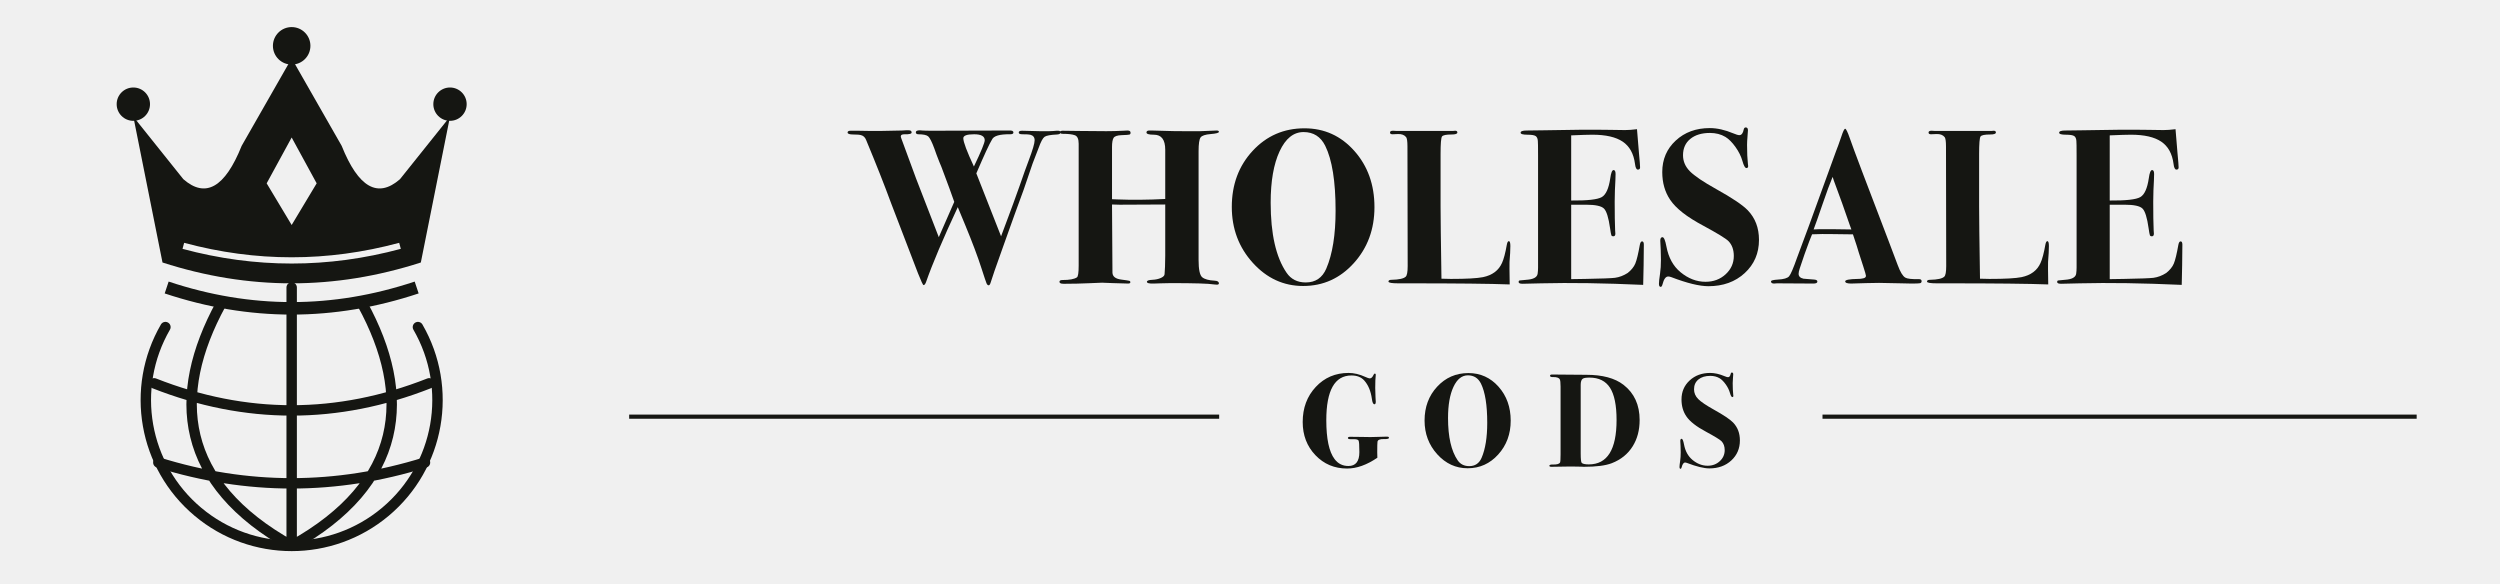
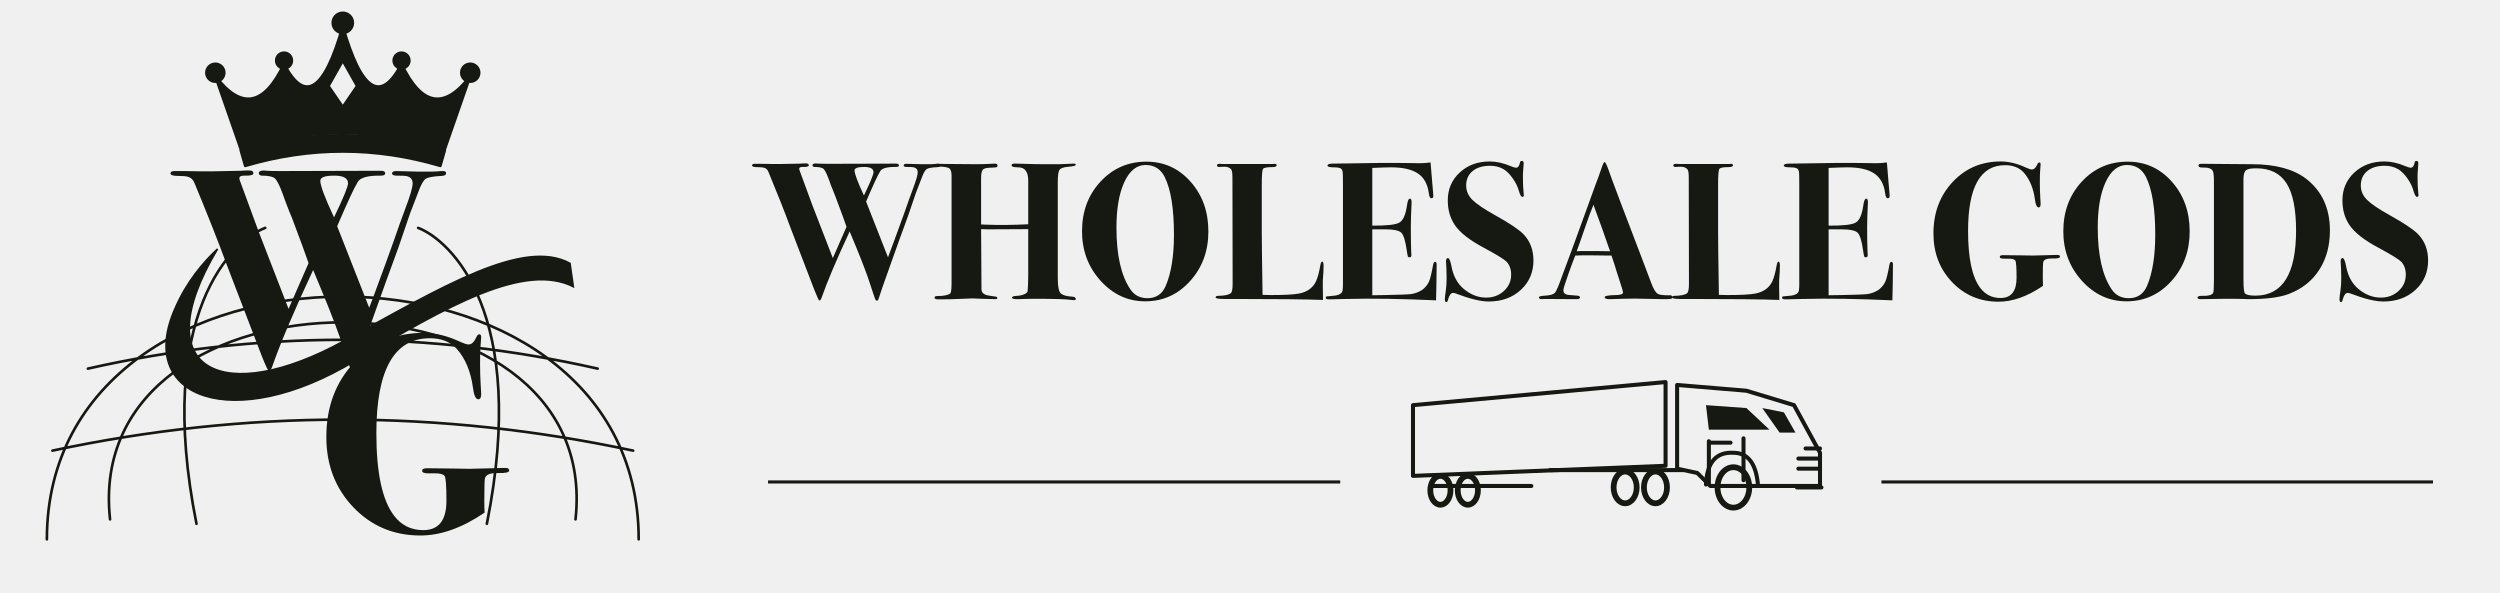
- <svg xmlns="http://www.w3.org/2000/svg" viewBox="0 0 600 140" role="img" aria-labelledby="title">
-   <g transform="translate(10 5)">
-     <g fill="none" stroke="#151612" stroke-width="2.5" stroke-linecap="round" stroke-linejoin="round">
-       <path d="M29.7 73.5a35 35 0 1 0 60.6 0" />
-       <path d="M60 64v62M43 68c-12 22-10 43 17 58M77 68c12 22 10 43-17 58M27 87q33 13 66 0M28 106q32 10 64 0" />
+ <svg xmlns="http://www.w3.org/2000/svg" viewBox="0 0 970 230" role="img" aria-label="Wholesale Gods — crowned WG, globe and delivery truck">
+   <defs>
+     <linearGradient id="gold" x1="0" y1="0" x2=".85" y2="1">
+       <stop stop-color="#161812" />
+       <stop offset="1" stop-color="#161812" />
+     </linearGradient>
+     <linearGradient id="gold-line" gradientUnits="userSpaceOnUse" x1="0" y1="0" x2="600" y2="350">
+       <stop stop-color="#161812" />
+       <stop offset="1" stop-color="#161812" />
+     </linearGradient>
+   </defs>
+   <g transform="translate(4 5) scale(.43)">
+     <g stroke="url(#gold-line)" stroke-width="2.4" fill="none" stroke-linecap="round">
+       <path d="M33 475C33 183 567 183 567 475M90 457C64 220 536 220 510 457M168 461C130 271 201 205 230 194M430 461C468 271 397 205 368 194M38 395Q300 339 562 395M70 321Q300 269 530 321" />
    </g>
-     <defs>
-       <mask id="crown-counter">
-         <rect width="120" height="132" fill="white" />
-         <path d="m60 28 6 11-6 10-6-10Z" fill="black" />
-         <path d="M34 54q26 7 52 0" stroke="black" stroke-width="1.5" fill="none" />
-       </mask>
-     </defs>
-     <path fill="#151612" mask="url(#crown-counter)" d="M22 23 34 38Q42 45 48 30L60 9 72 30Q78 45 86 38L98 23 91 58Q60 68 29 58Z" />
-     <g fill="#151612">
-       <circle cx="22" cy="20" r="4" />
-       <circle cx="60" cy="6" r="4.5" />
-       <circle cx="98" cy="20" r="4" />
+     <g fill="url(#gold)" stroke="#161812" stroke-width="2.5" stroke-linejoin="round">
+       <path fill-rule="evenodd" d="M185 57Q220 103 247 46Q275 100 300 12Q325 100 353 46Q380 103 415 57L392 123Q300 94 208 123ZM300 43 313 66 300 85 287 66Z" />
+       <path d="M208 124Q300 97 392 124L388 138Q300 112 212 138Z" />
+       <circle cx="185" cy="54" r="8" />
+       <circle cx="247" cy="43" r="7" />
+       <circle cx="300" cy="9" r="9" />
+       <circle cx="353" cy="43" r="7" />
+       <circle cx="415" cy="54" r="8" />
    </g>
-     <path d="M30 64q30 10 60 0" stroke="#151612" stroke-width="3" fill="none" />
+     <g fill="url(#gold)">
+       <path d="M393.23 144.786Q393.23 146.85 389.36 147.108Q377.75 147.624 374.654 149.817Q371.558 152.01 367.688 162.846Q365.366 168.78 360.722 180.906Q357.368 190.968 350.144 211.866Q346.532 221.67 339.308 241.536L326.666 276.882Q313.25 314.292 311.702 319.968Q310.67 323.322 309.38 323.322Q307.832 323.322 306.8 320.871Q305.768 318.42 300.866 303.198Q294.416 283.074 282.032 253.146L273.26 231.99Q247.46 287.202 236.108 319.71Q234.818 323.064 233.27 323.064Q232.238 323.064 226.82 309.39L195.344 227.346Q183.992 196.386 166.19 153.558Q164.384 148.914 160.256 147.882Q157.934 147.108 151.226 147.108Q144.518 147.108 144.518 144.786Q144.518 142.722 148.13 142.722Q147.872 142.722 156.644 142.722Q165.674 142.98 172.124 142.98H181.928L207.986 142.464Q209.276 142.464 212.372 142.206Q214.952 142.206 215.984 142.206Q219.338 142.206 219.338 144.786Q219.338 147.108 211.082 146.85Q206.696 146.85 206.696 149.172Q206.696 150.204 207.212 151.494Q212.888 167.232 224.498 198.45L251.072 267.078L269.132 225.798Q265.262 214.446 254.168 185.034Q252.104 180.39 248.492 170.844Q247.718 168.522 245.912 163.62Q241.526 151.752 238.688 149.301Q235.85 146.85 226.82 146.85Q224.24 146.592 224.24 144.528Q224.24 142.206 229.142 142.206Q228.368 142.206 231.851 142.464Q235.334 142.722 243.332 142.722L333.374 142.464Q338.276 142.206 338.276 144.786Q338.276 146.85 334.406 146.85Q316.088 146.592 313.25 153.042Q308.864 160.008 294.932 192.516Q303.962 215.736 323.828 266.046Q327.956 255.468 332.6 242.568Q336.728 231.732 346.016 205.674Q351.95 188.388 356.078 177.552Q363.044 159.234 363.044 153.816Q363.044 148.656 357.884 147.366Q356.078 146.85 348.596 146.85Q344.468 146.85 344.468 144.786Q344.468 142.722 348.338 142.722L368.72 143.238Q381.878 143.496 388.586 142.722H390.65Q393.23 142.722 393.23 144.786ZM304.736 153.816Q304.736 146.85 292.352 146.85Q279.71 146.85 279.71 151.494Q279.71 157.944 292.094 184.518Q304.736 158.202 304.736 153.816Z" />
+     </g>
+     <g fill="url(#gold)">
+       <path d="M450.145 412.92Q450.145 415.47 440.455 415.215Q428.98 414.96 428.215 420.315Q427.705 423.375 427.705 440.46Q427.705 446.325 427.96 450.915Q397.615 471.57 370.075 471.57Q333.865 471.57 309.513 446.07Q285.16 420.57 285.16 382.575Q285.16 342.285 310.15 315.51Q335.14 288.735 372.88 288.735Q388.435 288.735 405.01 296.385Q411.13 299.19 413.425 299.19Q417.505 299.19 420.31 293.07Q421.585 290.01 423.115 290.01Q424.9 290.01 424.9 292.56Q424.9 293.07 424.135 302.76Q423.88 305.82 423.88 317.295Q423.88 325.965 424.39 334.89Q424.9 343.815 424.9 343.815Q424.9 348.66 422.35 348.66Q418.78 348.66 417.505 338.46Q414.445 316.02 402.715 303.015Q394.045 293.58 378.49 293.58Q330.295 293.58 330.295 379.26Q330.295 432.555 346.105 453.465Q356.05 466.725 372.625 466.725Q393.535 466.725 393.535 440.205Q393.535 420.315 391.877 417.893Q390.22 415.47 383.335 415.47H376.96Q371.605 415.47 371.605 413.175Q371.605 410.88 375.94 410.88Q384.865 410.88 398.38 411.135L414.7 411.39Q419.545 411.39 430.128 411.007Q440.71 410.625 443.77 410.625H447.085Q450.145 410.625 450.145 412.92Z" />
+     </g>
+     <path d="M187 213C120 325 194 355 301 296C390 247 463 203 505 226L508 247C464 225 395 264 311 314C202 380 112 348 149 266C159 243 174 225 187 213Z" fill="url(#gold)" stroke="#161812" stroke-width="1.5" />
+     <path d="M156 267C125 345 209 359 307 304C393 255 464 217 501 235" fill="none" stroke="#161812" stroke-width="2" />
  </g>
-   <g fill="#151612">
-     <path d="M254.513 31.801Q254.513 32.225 253.718 32.278Q251.333 32.384 250.697 32.835Q250.061 33.285 249.266 35.511Q248.789 36.73 247.835 39.221Q247.146 41.288 245.662 45.581Q244.92 47.595 243.436 51.676L240.839 58.937Q238.083 66.622 237.765 67.788Q237.553 68.477 237.288 68.477Q236.97 68.477 236.758 67.974Q236.546 67.47 235.539 64.343Q234.214 60.209 231.67 54.061L229.868 49.715Q224.568 61.057 222.236 67.735Q221.971 68.424 221.653 68.424Q221.441 68.424 220.328 65.615L213.862 48.761Q211.53 42.401 207.873 33.603Q207.502 32.649 206.654 32.437Q206.177 32.278 204.799 32.278Q203.421 32.278 203.421 31.801Q203.421 31.377 204.163 31.377Q204.11 31.377 205.912 31.377Q207.767 31.43 209.092 31.43H211.106L216.459 31.324Q216.724 31.324 217.36 31.271Q217.89 31.271 218.102 31.271Q218.791 31.271 218.791 31.801Q218.791 32.278 217.095 32.225Q216.194 32.225 216.194 32.702Q216.194 32.914 216.3 33.179Q217.466 36.412 219.851 42.825L225.31 56.923L229.02 48.443Q228.225 46.111 225.946 40.069Q225.522 39.115 224.78 37.154Q224.621 36.677 224.25 35.67Q223.349 33.232 222.766 32.728Q222.183 32.225 220.328 32.225Q219.798 32.172 219.798 31.748Q219.798 31.271 220.805 31.271Q220.646 31.271 221.362 31.324Q222.077 31.377 223.72 31.377L242.217 31.324Q243.224 31.271 243.224 31.801Q243.224 32.225 242.429 32.225Q238.666 32.172 238.083 33.497Q237.182 34.928 234.32 41.606Q236.175 46.376 240.256 56.711Q241.104 54.538 242.058 51.888Q242.906 49.662 244.814 44.309Q246.033 40.758 246.881 38.532Q248.312 34.769 248.312 33.656Q248.312 32.596 247.252 32.331Q246.881 32.225 245.344 32.225Q244.496 32.225 244.496 31.801Q244.496 31.377 245.291 31.377L249.478 31.483Q252.181 31.536 253.559 31.377H253.983Q254.513 31.377 254.513 31.801ZM236.334 33.656Q236.334 32.225 233.79 32.225Q231.193 32.225 231.193 33.179Q231.193 34.504 233.737 39.963Q236.334 34.557 236.334 33.656Z" />
-     <path d="M292.536 68.0Q292.536 68.318 292.059 68.318Q291.688 68.318 291.37 68.265Q289.515 67.947 280.982 67.947Q280.187 67.947 278.544 68.0L276.901 68.053Q275.258 68.106 275.258 67.629Q275.258 67.205 276.583 67.152Q277.749 67.099 278.624 66.702Q279.498 66.304 279.498 65.774Q279.551 65.456 279.604 64.025L279.657 61.375V49.079L268.739 49.132Q267.785 49.132 266.884 49.079L266.99 65.456Q267.043 66.834 269.11 67.099Q270.753 67.311 271.018 67.391Q271.283 67.47 271.283 67.735Q271.283 68.053 270.753 68.053Q270.064 68.053 267.096 67.947Q264.128 67.841 264.605 67.841Q264.287 67.841 261.346 67.974Q258.404 68.106 255.754 68.106H255.224Q254.27 68.106 254.27 67.629Q254.27 67.205 255.012 67.205Q257.503 67.205 258.457 66.569Q258.881 66.304 258.881 63.76V34.504Q258.881 32.808 257.98 32.463Q257.079 32.119 255.065 32.119Q254.376 32.119 254.376 31.695Q254.376 31.43 254.959 31.377Q254.747 31.377 258.934 31.43L265.506 31.483Q267.52 31.483 269.534 31.377Q270.435 31.324 270.594 31.324Q271.336 31.324 271.336 31.854Q271.336 32.225 271.045 32.305Q270.753 32.384 269.19 32.437Q267.626 32.49 267.255 33.1Q266.884 33.709 266.884 35.299V47.807L268.156 47.86Q273.456 48.072 279.657 47.754V35.935Q279.657 32.331 276.954 32.331Q275.152 32.331 275.152 31.801Q275.152 31.324 275.841 31.324H276.371Q277.219 31.324 279.365 31.404Q281.512 31.483 284.056 31.483H288.084L292.006 31.324Q292.536 31.324 292.536 31.642Q292.536 32.013 290.575 32.172Q288.614 32.331 288.137 32.993Q287.66 33.656 287.66 36.306V62.382Q287.66 65.827 288.534 66.542Q289.409 67.258 291.529 67.364Q292.536 67.417 292.536 68.0Z" />
-     <path d="M329.87 49.715Q329.87 57.665 324.915 63.15Q319.959 68.636 312.751 68.636Q305.702 68.636 300.667 63.071Q295.632 57.506 295.632 49.662Q295.632 41.606 300.641 36.2Q305.649 30.794 313.069 30.794Q320.224 30.794 325.047 36.227Q329.87 41.659 329.87 49.715ZM320.542 50.563Q320.542 40.016 318.051 34.981Q316.408 31.695 312.857 31.695Q309.253 31.695 307.107 36.306Q304.96 40.917 304.96 48.655Q304.96 59.891 308.776 65.456Q310.366 67.788 313.387 67.788Q316.885 67.788 318.316 64.449Q320.542 59.255 320.542 50.563Z" />
-     <path d="M362.487 59.043Q362.487 60.05 362.434 60.739Q362.222 63.071 362.275 64.502L362.328 68.265Q355.544 68.0 337.789 68.0H335.563Q333.231 68.0 333.231 67.576Q333.231 67.152 333.973 67.152Q336.623 67.099 337.365 66.41Q337.842 65.986 337.842 63.866L337.789 35.14Q337.789 33.338 337.471 32.914Q336.835 32.119 335.51 32.172L334.185 32.225Q333.602 32.225 333.602 31.801Q333.602 31.377 334.344 31.377Q334.768 31.377 335.192 31.43H348.654Q348.919 31.377 349.237 31.377Q349.767 31.377 349.767 31.801Q349.767 32.278 348.389 32.278Q346.428 32.278 346.084 32.755Q345.739 33.232 345.739 36.942V49.556Q345.739 53.425 345.951 66.887Q346.958 66.94 348.23 66.94Q353.795 66.94 355.915 66.516Q359.254 65.827 360.473 63.124Q361.109 61.746 361.639 58.725Q361.798 57.877 362.116 57.877Q362.487 57.877 362.487 59.043Z" />
-     <path d="M394.521 58.725Q394.521 58.831 394.468 63.654Q394.415 66.198 394.388 67.311Q394.362 68.424 394.362 68.371Q380.37 67.735 369.876 68.0L365.424 68.106Q364.47 68.106 364.47 67.682Q364.47 67.364 364.708 67.311Q364.947 67.258 366.325 67.152Q368.816 66.993 369.028 65.721Q369.134 65.032 369.134 64.184V37.313Q369.134 34.133 369.081 33.815Q369.028 32.967 368.551 32.649Q368.074 32.331 366.59 32.331Q364.947 32.331 364.947 31.854Q364.947 31.324 366.404 31.324Q367.862 31.324 370.459 31.271Q380.211 31.059 386.412 31.165L390.016 31.218Q391.182 31.218 392.878 31.006L393.355 36.783Q393.62 39.539 393.62 40.175Q393.62 40.705 393.09 40.705Q392.56 40.705 392.401 39.327Q391.924 35.67 389.459 34.001Q386.995 32.331 382.172 32.331Q380.688 32.331 377.084 32.49V48.125Q382.914 48.178 384.424 47.303Q385.935 46.429 386.465 42.772Q386.73 40.811 387.26 40.811Q387.737 40.811 387.737 41.765Q387.737 42.719 387.578 45.687Q387.525 46.694 387.525 48.39Q387.525 52.948 387.631 55.28Q387.684 55.598 387.684 56.075Q387.684 56.711 387.207 56.711Q386.836 56.711 386.73 56.472Q386.624 56.234 386.412 54.75Q385.882 50.987 384.954 50.059Q384.027 49.132 380.688 49.132H377.084V66.993L380.476 66.94Q386.306 66.834 387.578 66.675Q389.168 66.463 390.652 65.509Q391.977 64.449 392.481 63.23Q392.984 62.011 393.567 58.725Q393.726 57.93 394.097 57.93Q394.521 57.93 394.521 58.725Z" />
-     <path d="M422.156 57.559Q422.156 62.382 418.737 65.535Q415.319 68.689 410.019 68.689Q406.786 68.689 401.115 66.516Q400.691 66.357 400.373 66.357Q399.472 66.357 398.995 68.265Q398.836 68.848 398.571 68.848Q398.147 68.848 398.147 68.106Q398.147 67.417 398.412 65.668Q398.624 64.237 398.624 62.329Q398.624 60.792 398.571 59.891Q398.465 58.089 398.465 57.771Q398.465 56.923 398.995 56.923Q399.525 56.923 399.949 59.202Q400.691 63.124 403.288 65.297Q406.097 67.629 409.33 67.629Q412.192 67.629 414.153 65.827Q416.114 64.025 416.114 61.428Q416.114 59.202 414.842 57.877Q413.888 56.923 408.694 54.114Q402.917 51.04 400.85 47.966Q398.942 45.157 398.942 41.288Q398.942 36.73 402.175 33.736Q405.408 30.741 410.337 30.741Q412.987 30.741 416.008 32.013Q417.015 32.437 417.439 32.437Q418.234 32.437 418.499 31.059Q418.605 30.582 418.976 30.582Q419.506 30.582 419.506 31.271Q419.506 31.536 419.4 32.755Q419.294 33.974 419.294 34.769Q419.294 37.525 419.506 39.433Q419.559 39.592 419.559 39.857Q419.559 40.334 419.135 40.334Q418.658 40.334 418.181 38.638Q417.704 36.942 416.511 35.273Q415.319 33.603 414.1 32.861Q412.51 31.907 410.39 31.907Q407.422 31.907 405.673 33.338Q403.924 34.769 403.924 37.26Q403.924 39.433 405.567 41.103Q407.21 42.772 411.874 45.369Q417.598 48.549 419.453 50.457Q422.156 53.266 422.156 57.559Z" />
-     <path d="M461.186 67.47Q461.186 67.894 460.788 67.974Q460.391 68.053 458.748 68.053Q458.324 68.053 456.363 68.0Q452.441 67.894 450.957 67.894Q449.208 67.894 447.883 67.947Q445.233 68.053 444.279 68.053Q442.848 68.053 442.848 67.523Q442.848 66.993 445.869 66.94Q446.611 66.94 446.982 66.834Q447.83 66.728 447.83 66.198Q447.83 65.933 447.194 63.972L446.081 60.527Q445.763 59.361 444.703 56.234H443.749L439.615 56.181Q437.389 56.128 434.898 56.234Q434.421 57.294 433.096 61.004L431.93 64.449Q431.665 65.244 431.665 65.721Q431.665 66.622 432.831 66.887Q433.096 66.94 435.428 67.099Q436.17 67.152 436.17 67.576Q436.17 68.053 435.216 68.053L426.471 68.0Q426.153 68.053 425.782 68.053Q425.04 68.053 425.04 67.523Q425.04 67.205 426.683 67.099Q428.803 66.993 429.386 66.304Q429.969 65.615 431.294 61.852Q432.301 59.202 434.209 54.008L440.622 36.359Q441.099 35.193 441.947 32.702Q442.53 30.9 442.848 30.9Q443.166 30.9 444.014 33.338Q445.074 36.465 453.342 58.036Q454.402 60.792 455.462 63.654Q456.363 66.092 457.264 66.622Q457.953 67.046 460.55 66.993Q461.186 66.993 461.186 67.47ZM444.332 55.068Q444.279 54.909 443.961 54.061Q441.841 47.913 440.887 45.422Q440.622 44.733 440.145 43.408L439.827 42.454Q438.873 44.733 437.495 48.761Q435.958 53.266 435.269 55.068Q435.746 55.068 436.435 55.015Q437.071 55.015 437.601 55.015H440.569Q441.788 55.015 444.332 55.068Z" />
-     <path d="M491.736 59.043Q491.736 60.05 491.683 60.739Q491.471 63.071 491.524 64.502L491.577 68.265Q484.793 68.0 467.038 68.0H464.812Q462.48 68.0 462.48 67.576Q462.48 67.152 463.222 67.152Q465.872 67.099 466.614 66.41Q467.091 65.986 467.091 63.866L467.038 35.14Q467.038 33.338 466.72 32.914Q466.084 32.119 464.759 32.172L463.434 32.225Q462.851 32.225 462.851 31.801Q462.851 31.377 463.593 31.377Q464.017 31.377 464.441 31.43H477.903Q478.168 31.377 478.486 31.377Q479.016 31.377 479.016 31.801Q479.016 32.278 477.638 32.278Q475.677 32.278 475.332 32.755Q474.988 33.232 474.988 36.942V49.556Q474.988 53.425 475.2 66.887Q476.207 66.94 477.479 66.94Q483.044 66.94 485.164 66.516Q488.503 65.827 489.722 63.124Q490.358 61.746 490.888 58.725Q491.047 57.877 491.365 57.877Q491.736 57.877 491.736 59.043Z" />
-     <path d="M523.77 58.725Q523.77 58.831 523.717 63.654Q523.664 66.198 523.638 67.311Q523.611 68.424 523.611 68.371Q509.619 67.735 499.125 68.0L494.673 68.106Q493.719 68.106 493.719 67.682Q493.719 67.364 493.957 67.311Q494.196 67.258 495.574 67.152Q498.065 66.993 498.277 65.721Q498.383 65.032 498.383 64.184V37.313Q498.383 34.133 498.33 33.815Q498.277 32.967 497.8 32.649Q497.323 32.331 495.839 32.331Q494.196 32.331 494.196 31.854Q494.196 31.324 495.653 31.324Q497.111 31.324 499.708 31.271Q509.46 31.059 515.661 31.165L519.265 31.218Q520.431 31.218 522.127 31.006L522.604 36.783Q522.869 39.539 522.869 40.175Q522.869 40.705 522.339 40.705Q521.809 40.705 521.65 39.327Q521.173 35.67 518.708 34.001Q516.244 32.331 511.421 32.331Q509.937 32.331 506.333 32.49V48.125Q512.163 48.178 513.673 47.303Q515.184 46.429 515.714 42.772Q515.979 40.811 516.509 40.811Q516.986 40.811 516.986 41.765Q516.986 42.719 516.827 45.687Q516.774 46.694 516.774 48.39Q516.774 52.948 516.88 55.28Q516.933 55.598 516.933 56.075Q516.933 56.711 516.456 56.711Q516.085 56.711 515.979 56.472Q515.873 56.234 515.661 54.75Q515.131 50.987 514.203 50.059Q513.276 49.132 509.937 49.132H506.333V66.993L509.725 66.94Q515.555 66.834 516.827 66.675Q518.417 66.463 519.901 65.509Q521.226 64.449 521.729 63.23Q522.233 62.011 522.816 58.725Q522.975 57.93 523.346 57.93Q523.77 57.93 523.77 58.725Z" />
+   <g fill="url(#gold)">
+     <path d="M364.957 64.167Q364.957 64.774 363.819 64.85Q360.404 65.002 359.493 65.647Q358.583 66.292 357.444 69.479Q356.761 71.225 355.395 74.792Q354.409 77.751 352.284 83.898Q351.221 86.782 349.096 92.626L345.378 103.023Q341.431 114.027 340.976 115.696Q340.673 116.683 340.293 116.683Q339.838 116.683 339.534 115.962Q339.231 115.241 337.789 110.764Q335.891 104.844 332.249 96.041L329.668 89.818Q322.079 106.058 318.74 115.621Q318.361 116.607 317.905 116.607Q317.602 116.607 316.008 112.585L306.75 88.452Q303.41 79.345 298.174 66.747Q297.643 65.381 296.428 65.078Q295.745 64.85 293.772 64.85Q291.799 64.85 291.799 64.167Q291.799 63.56 292.862 63.56Q292.786 63.56 295.366 63.56Q298.022 63.636 299.919 63.636H302.803L310.468 63.484Q310.848 63.484 311.758 63.408Q312.517 63.408 312.821 63.408Q313.807 63.408 313.807 64.167Q313.807 64.85 311.379 64.774Q310.089 64.774 310.089 65.457Q310.089 65.761 310.241 66.14Q311.91 70.769 315.325 79.952L323.142 100.139L328.454 87.996Q327.316 84.657 324.053 76.006Q323.445 74.64 322.383 71.832Q322.155 71.149 321.624 69.707Q320.334 66.216 319.499 65.495Q318.664 64.774 316.008 64.774Q315.249 64.698 315.249 64.091Q315.249 63.408 316.691 63.408Q316.464 63.408 317.488 63.484Q318.513 63.56 320.865 63.56L347.351 63.484Q348.793 63.408 348.793 64.167Q348.793 64.774 347.654 64.774Q342.266 64.698 341.431 66.595Q340.141 68.644 336.043 78.207Q338.699 85.037 344.543 99.835Q345.757 96.724 347.123 92.929Q348.337 89.742 351.069 82.077Q352.815 76.992 354.029 73.805Q356.078 68.417 356.078 66.823Q356.078 65.305 354.56 64.926Q354.029 64.774 351.828 64.774Q350.614 64.774 350.614 64.167Q350.614 63.56 351.752 63.56L357.748 63.712Q361.618 63.788 363.591 63.56H364.198Q364.957 63.56 364.957 64.167ZM338.927 66.823Q338.927 64.774 335.284 64.774Q331.566 64.774 331.566 66.14Q331.566 68.037 335.208 75.854Q338.927 68.113 338.927 66.823Z" />
+     <path d="M417.398 116.0Q417.398 116.455 416.715 116.455Q416.183 116.455 415.728 116.379Q413.072 115.924 400.853 115.924Q399.715 115.924 397.363 116.0L395.01 116.076Q392.657 116.152 392.657 115.469Q392.657 114.862 394.555 114.786Q396.224 114.71 397.476 114.141Q398.729 113.572 398.729 112.813Q398.804 112.357 398.88 110.308L398.956 106.514V88.907L383.323 88.983Q381.957 88.983 380.667 88.907L380.818 112.357Q380.894 114.33 383.854 114.71Q386.207 115.013 386.586 115.127Q386.966 115.241 386.966 115.621Q386.966 116.076 386.207 116.076Q385.22 116.076 380.97 115.924Q376.72 115.772 377.403 115.772Q376.948 115.772 372.736 115.962Q368.524 116.152 364.73 116.152H363.971Q362.605 116.152 362.605 115.469Q362.605 114.862 363.667 114.862Q367.234 114.862 368.6 113.951Q369.207 113.572 369.207 109.929V68.037Q369.207 65.609 367.917 65.116Q366.627 64.622 363.743 64.622Q362.757 64.622 362.757 64.015Q362.757 63.636 363.591 63.56Q363.288 63.56 369.283 63.636L378.694 63.712Q381.577 63.712 384.461 63.56Q385.751 63.484 385.979 63.484Q387.041 63.484 387.041 64.243Q387.041 64.774 386.624 64.888Q386.207 65.002 383.968 65.078Q381.729 65.154 381.198 66.026Q380.667 66.899 380.667 69.176V87.086L382.488 87.162Q390.077 87.465 398.956 87.01V70.086Q398.956 64.926 395.086 64.926Q392.506 64.926 392.506 64.167Q392.506 63.484 393.492 63.484H394.251Q395.465 63.484 398.539 63.598Q401.612 63.712 405.255 63.712H411.023L416.639 63.484Q417.398 63.484 417.398 63.939Q417.398 64.471 414.59 64.698Q411.782 64.926 411.099 65.874Q410.416 66.823 410.416 70.618V107.956Q410.416 112.888 411.668 113.913Q412.92 114.938 415.956 115.089Q417.398 115.165 417.398 116.0Z" />
+     <path d="M468.851 89.818Q468.851 101.201 461.755 109.056Q454.66 116.911 444.339 116.911Q434.245 116.911 427.036 108.942Q419.826 100.974 419.826 89.742Q419.826 78.207 426.998 70.466Q434.169 62.725 444.794 62.725Q455.039 62.725 461.945 70.504Q468.851 78.283 468.851 89.818ZM455.494 91.032Q455.494 75.93 451.928 68.72Q449.575 64.015 444.49 64.015Q439.33 64.015 436.256 70.618Q433.183 77.22 433.183 88.3Q433.183 104.389 438.647 112.357Q440.924 115.696 445.249 115.696Q450.258 115.696 452.307 110.915Q455.494 103.478 455.494 91.032Z" />
+     <path d="M513.55 103.175Q513.55 104.616 513.475 105.603Q513.171 108.942 513.247 110.991L513.323 116.379Q503.609 116.0 478.186 116.0H474.998Q471.659 116.0 471.659 115.393Q471.659 114.786 472.722 114.786Q476.516 114.71 477.579 113.723Q478.262 113.116 478.262 110.081L478.186 68.948Q478.186 66.368 477.73 65.761Q476.82 64.622 474.922 64.698L473.025 64.774Q472.19 64.774 472.19 64.167Q472.19 63.56 473.253 63.56Q473.86 63.56 474.467 63.636H493.743Q494.123 63.56 494.578 63.56Q495.337 63.56 495.337 64.167Q495.337 64.85 493.364 64.85Q490.556 64.85 490.062 65.533Q489.569 66.216 489.569 71.528V89.59Q489.569 95.13 489.873 114.406Q491.315 114.482 493.136 114.482Q501.104 114.482 504.14 113.875Q508.921 112.888 510.667 109.018Q511.577 107.045 512.336 102.719Q512.564 101.505 513.019 101.505Q513.55 101.505 513.55 103.175Z" />
+     <path d="M557.415 102.719Q557.415 102.871 557.339 109.777Q557.263 113.42 557.225 115.013Q557.187 116.607 557.187 116.531Q537.152 115.621 522.126 116.0L515.751 116.152Q514.385 116.152 514.385 115.545Q514.385 115.089 514.727 115.013Q515.068 114.938 517.041 114.786Q520.608 114.558 520.912 112.737Q521.064 111.75 521.064 110.536V72.06Q521.064 67.506 520.988 67.051Q520.912 65.837 520.229 65.381Q519.546 64.926 517.421 64.926Q515.068 64.926 515.068 64.243Q515.068 63.484 517.155 63.484Q519.242 63.484 522.961 63.408Q536.925 63.104 545.804 63.256L550.964 63.332Q552.634 63.332 555.062 63.029L555.745 71.301Q556.125 75.247 556.125 76.158Q556.125 76.917 555.366 76.917Q554.607 76.917 554.379 74.943Q553.696 69.707 550.168 67.316Q546.639 64.926 539.733 64.926Q537.608 64.926 532.447 65.154V87.541Q540.795 87.617 542.958 86.365Q545.121 85.113 545.88 79.876Q546.259 77.068 547.018 77.068Q547.701 77.068 547.701 78.434Q547.701 79.8 547.473 84.05Q547.398 85.492 547.398 87.921Q547.398 94.447 547.549 97.786Q547.625 98.242 547.625 98.925Q547.625 99.835 546.942 99.835Q546.411 99.835 546.259 99.494Q546.107 99.152 545.804 97.027Q545.045 91.639 543.717 90.311Q542.389 88.983 537.608 88.983H532.447V114.558L537.304 114.482Q545.652 114.33 547.473 114.103Q549.75 113.799 551.875 112.433Q553.772 110.915 554.493 109.17Q555.214 107.424 556.049 102.719Q556.277 101.581 556.808 101.581Q557.415 101.581 557.415 102.719Z" />
+     <path d="M594.981 101.05Q594.981 107.956 590.086 112.471Q585.191 116.987 577.602 116.987Q572.973 116.987 564.852 113.875Q564.245 113.647 563.79 113.647Q562.5 113.647 561.817 116.379Q561.589 117.214 561.21 117.214Q560.602 117.214 560.602 116.152Q560.602 115.165 560.982 112.661Q561.285 110.612 561.285 107.88Q561.285 105.679 561.21 104.389Q561.058 101.809 561.058 101.353Q561.058 100.139 561.817 100.139Q562.576 100.139 563.183 103.402Q564.245 109.018 567.964 112.13Q571.986 115.469 576.615 115.469Q580.713 115.469 583.521 112.888Q586.329 110.308 586.329 106.59Q586.329 103.402 584.508 101.505Q583.142 100.139 575.705 96.117Q567.433 91.715 564.473 87.313Q561.741 83.291 561.741 77.751Q561.741 71.225 566.37 66.937Q570.999 62.649 578.057 62.649Q581.852 62.649 586.177 64.471Q587.619 65.078 588.227 65.078Q589.365 65.078 589.744 63.104Q589.896 62.421 590.427 62.421Q591.186 62.421 591.186 63.408Q591.186 63.788 591.034 65.533Q590.883 67.278 590.883 68.417Q590.883 72.363 591.186 75.095Q591.262 75.323 591.262 75.702Q591.262 76.385 590.655 76.385Q589.972 76.385 589.289 73.957Q588.606 71.528 586.898 69.138Q585.191 66.747 583.445 65.685Q581.169 64.319 578.133 64.319Q573.883 64.319 571.379 66.368Q568.874 68.417 568.874 71.984Q568.874 75.095 571.227 77.486Q573.58 79.876 580.258 83.595Q588.454 88.148 591.11 90.88Q594.981 94.903 594.981 101.05Z" />
+     <path d="M648.863 115.241Q648.863 115.848 648.294 115.962Q647.724 116.076 645.372 116.076Q644.765 116.076 641.957 116.0Q636.341 115.848 634.216 115.848Q631.712 115.848 629.814 115.924Q626.02 116.076 624.654 116.076Q622.605 116.076 622.605 115.317Q622.605 114.558 626.931 114.482Q627.993 114.482 628.524 114.33Q629.738 114.179 629.738 113.42Q629.738 113.04 628.828 110.232L627.234 105.299Q626.779 103.63 625.261 99.152H623.895L617.975 99.076Q614.788 99.001 611.221 99.152Q610.538 100.67 608.641 105.982L606.971 110.915Q606.592 112.054 606.592 112.737Q606.592 114.027 608.262 114.406Q608.641 114.482 611.98 114.71Q613.043 114.786 613.043 115.393Q613.043 116.076 611.677 116.076L599.155 116.0Q598.699 116.076 598.168 116.076Q597.106 116.076 597.106 115.317Q597.106 114.862 599.458 114.71Q602.494 114.558 603.329 113.572Q604.163 112.585 606.061 107.197Q607.503 103.402 610.235 95.965L619.417 70.694Q620.1 69.024 621.315 65.457Q622.149 62.877 622.605 62.877Q623.06 62.877 624.274 66.368Q625.792 70.845 637.631 101.733Q639.149 105.679 640.667 109.777Q641.957 113.268 643.247 114.027Q644.234 114.634 647.952 114.558Q648.863 114.558 648.863 115.241ZM624.73 97.483Q624.654 97.255 624.198 96.041Q621.163 87.238 619.797 83.671Q619.417 82.684 618.734 80.787L618.279 79.421Q616.913 82.684 614.94 88.452Q612.739 94.903 611.752 97.483Q612.435 97.483 613.422 97.407Q614.333 97.407 615.092 97.407H619.342Q621.087 97.407 624.73 97.483Z" />
+     <path d="M690.602 103.175Q690.602 104.616 690.527 105.603Q690.223 108.942 690.299 110.991L690.375 116.379Q680.661 116.0 655.238 116.0H652.05Q648.711 116.0 648.711 115.393Q648.711 114.786 649.773 114.786Q653.568 114.71 654.63 113.723Q655.313 113.116 655.313 110.081L655.238 68.948Q655.238 66.368 654.782 65.761Q653.872 64.622 651.974 64.698L650.077 64.774Q649.242 64.774 649.242 64.167Q649.242 63.56 650.305 63.56Q650.912 63.56 651.519 63.636H670.795Q671.175 63.56 671.63 63.56Q672.389 63.56 672.389 64.167Q672.389 64.85 670.416 64.85Q667.608 64.85 667.114 65.533Q666.621 66.216 666.621 71.528V89.59Q666.621 95.13 666.925 114.406Q668.367 114.482 670.188 114.482Q678.156 114.482 681.192 113.875Q685.973 112.888 687.719 109.018Q688.629 107.045 689.388 102.719Q689.616 101.505 690.071 101.505Q690.602 101.505 690.602 103.175Z" />
+     <path d="M734.467 102.719Q734.467 102.871 734.391 109.777Q734.315 113.42 734.277 115.013Q734.239 116.607 734.239 116.531Q714.204 115.621 699.178 116.0L692.803 116.152Q691.437 116.152 691.437 115.545Q691.437 115.089 691.779 115.013Q692.12 114.938 694.093 114.786Q697.66 114.558 697.964 112.737Q698.116 111.75 698.116 110.536V72.06Q698.116 67.506 698.04 67.051Q697.964 65.837 697.281 65.381Q696.598 64.926 694.473 64.926Q692.12 64.926 692.12 64.243Q692.12 63.484 694.207 63.484Q696.294 63.484 700.013 63.408Q713.977 63.104 722.856 63.256L728.016 63.332Q729.686 63.332 732.114 63.029L732.797 71.301Q733.177 75.247 733.177 76.158Q733.177 76.917 732.418 76.917Q731.659 76.917 731.431 74.943Q730.748 69.707 727.219 67.316Q723.691 64.926 716.785 64.926Q714.66 64.926 709.499 65.154V87.541Q717.847 87.617 720.01 86.365Q722.173 85.113 722.932 79.876Q723.311 77.068 724.07 77.068Q724.753 77.068 724.753 78.434Q724.753 79.8 724.525 84.05Q724.45 85.492 724.45 87.921Q724.45 94.447 724.601 97.786Q724.677 98.242 724.677 98.925Q724.677 99.835 723.994 99.835Q723.463 99.835 723.311 99.494Q723.159 99.152 722.856 97.027Q722.097 91.639 720.769 90.311Q719.441 88.983 714.66 88.983H709.499V114.558L714.356 114.482Q722.704 114.33 724.525 114.103Q726.802 113.799 728.927 112.433Q730.824 110.915 731.545 109.17Q732.266 107.424 733.101 102.719Q733.329 101.581 733.86 101.581Q734.467 101.581 734.467 102.719Z" />
+     <path d="" />
+     <path d="M799.277 99.608Q799.277 100.367 796.393 100.291Q792.978 100.215 792.751 101.809Q792.599 102.719 792.599 107.804Q792.599 109.549 792.675 110.915Q783.644 117.062 775.448 117.062Q764.671 117.062 757.424 109.473Q750.176 101.884 750.176 90.577Q750.176 78.586 757.614 70.618Q765.051 62.649 776.283 62.649Q780.912 62.649 785.845 64.926Q787.666 65.761 788.349 65.761Q789.563 65.761 790.398 63.939Q790.778 63.029 791.233 63.029Q791.764 63.029 791.764 63.788Q791.764 63.939 791.536 66.823Q791.461 67.734 791.461 71.149Q791.461 73.729 791.612 76.385Q791.764 79.041 791.764 79.041Q791.764 80.483 791.005 80.483Q789.943 80.483 789.563 77.448Q788.653 70.769 785.162 66.899Q782.581 64.091 777.952 64.091Q763.609 64.091 763.609 89.59Q763.609 105.451 768.314 111.674Q771.274 115.621 776.207 115.621Q782.43 115.621 782.43 107.728Q782.43 101.809 781.936 101.088Q781.443 100.367 779.394 100.367H777.497Q775.903 100.367 775.903 99.684Q775.903 99.001 777.193 99.001Q779.849 99.001 783.872 99.076L788.729 99.152Q790.17 99.152 793.32 99.039Q796.469 98.925 797.38 98.925H798.367Q799.277 98.925 799.277 99.608Z" />
+     <path d="M849.593 89.818Q849.593 101.201 842.497 109.056Q835.401 116.911 825.08 116.911Q814.987 116.911 807.777 108.942Q800.567 100.974 800.567 89.742Q800.567 78.207 807.739 70.466Q814.911 62.725 825.535 62.725Q835.781 62.725 842.687 70.504Q849.593 78.283 849.593 89.818ZM836.236 91.032Q836.236 75.93 832.669 68.72Q830.316 64.015 825.232 64.015Q820.071 64.015 816.998 70.618Q813.924 77.22 813.924 88.3Q813.924 104.389 819.388 112.357Q821.665 115.696 825.991 115.696Q830.999 115.696 833.048 110.915Q836.236 103.478 836.236 91.032Z" />
+     <path d="M904.006 89.438Q904.006 98.09 900.06 104.389Q895.961 110.991 888.145 114.027Q882.832 116.076 872.284 116.076Q872.132 116.076 870.614 116.0Q869.096 115.924 866.212 115.924H863.48Q863.329 115.924 858.548 116.0L853.766 116.076Q852.628 116.076 852.628 115.469Q852.628 114.71 854.753 114.786Q858.016 114.862 858.699 113.647Q859.003 113.116 859.003 109.018V70.39Q859.003 67.051 858.548 66.292Q857.789 64.926 854.677 65.002Q853.008 65.078 853.008 64.243Q853.008 63.56 854.07 63.56H855.436Q859.989 63.56 864.239 63.636Q870.311 63.712 873.65 63.712Q887.462 63.712 894.823 69.403Q904.006 76.537 904.006 89.438ZM890.877 89.438Q890.877 76.917 887.158 71.111Q883.44 65.305 875.471 65.305Q872.587 65.305 871.677 65.912Q870.462 66.671 870.462 69.479V108.335Q870.462 113.344 871.069 113.875Q871.98 114.71 875.092 114.71Q890.877 114.71 890.877 89.438Z" />
+     <path d="M942.103 101.05Q942.103 107.956 937.208 112.471Q932.313 116.987 924.724 116.987Q920.095 116.987 911.974 113.875Q911.367 113.647 910.912 113.647Q909.622 113.647 908.939 116.379Q908.711 117.214 908.332 117.214Q907.724 117.214 907.724 116.152Q907.724 115.165 908.104 112.661Q908.407 110.612 908.407 107.88Q908.407 105.679 908.332 104.389Q908.18 101.809 908.18 101.353Q908.18 100.139 908.939 100.139Q909.698 100.139 910.305 103.402Q911.367 109.018 915.086 112.13Q919.108 115.469 923.737 115.469Q927.835 115.469 930.643 112.888Q933.451 110.308 933.451 106.59Q933.451 103.402 931.63 101.505Q930.264 100.139 922.827 96.117Q914.555 91.715 911.595 87.313Q908.863 83.291 908.863 77.751Q908.863 71.225 913.492 66.937Q918.121 62.649 925.179 62.649Q928.974 62.649 933.299 64.471Q934.741 65.078 935.349 65.078Q936.487 65.078 936.866 63.104Q937.018 62.421 937.549 62.421Q938.308 62.421 938.308 63.408Q938.308 63.788 938.156 65.533Q938.005 67.278 938.005 68.417Q938.005 72.363 938.308 75.095Q938.384 75.323 938.384 75.702Q938.384 76.385 937.777 76.385Q937.094 76.385 936.411 73.957Q935.728 71.528 934.02 69.138Q932.313 66.747 930.567 65.685Q928.291 64.319 925.255 64.319Q921.005 64.319 918.501 66.368Q915.996 68.417 915.996 71.984Q915.996 75.095 918.349 77.486Q920.702 79.876 927.38 83.595Q935.576 88.148 938.232 90.88Q942.103 94.903 942.103 101.05Z" />
  </g>
-   <g fill="#151612">
-     <path d="M333.352 105.088Q333.352 105.408 332.136 105.376Q330.696 105.344 330.6 106.016Q330.536 106.4 330.536 108.544Q330.536 109.28 330.568 109.856Q326.76 112.448 323.304 112.448Q318.76 112.448 315.704 109.248Q312.648 106.048 312.648 101.28Q312.648 96.224 315.784 92.864Q318.92 89.504 323.656 89.504Q325.608 89.504 327.688 90.464Q328.456 90.816 328.744 90.816Q329.256 90.816 329.608 90.048Q329.768 89.664 329.96 89.664Q330.184 89.664 330.184 89.984Q330.184 90.048 330.088 91.264Q330.056 91.648 330.056 93.088Q330.056 94.176 330.12 95.296Q330.184 96.416 330.184 96.416Q330.184 97.024 329.864 97.024Q329.416 97.024 329.256 95.744Q328.872 92.928 327.4 91.296Q326.312 90.112 324.36 90.112Q318.312 90.112 318.312 100.864Q318.312 107.552 320.296 110.176Q321.544 111.84 323.624 111.84Q326.248 111.84 326.248 108.512Q326.248 106.016 326.04 105.712Q325.832 105.408 324.968 105.408H324.168Q323.496 105.408 323.496 105.12Q323.496 104.832 324.04 104.832Q325.16 104.832 326.856 104.864L328.904 104.896Q329.512 104.896 330.84 104.848Q332.168 104.8 332.552 104.8H332.968Q333.352 104.8 333.352 105.088Z" />
-     <path d="M362.568 100.96Q362.568 105.76 359.576 109.072Q356.584 112.384 352.232 112.384Q347.976 112.384 344.936 109.024Q341.896 105.664 341.896 100.928Q341.896 96.064 344.92 92.8Q347.944 89.536 352.424 89.536Q356.744 89.536 359.656 92.816Q362.568 96.096 362.568 100.96ZM356.936 101.472Q356.936 95.104 355.432 92.064Q354.44 90.08 352.296 90.08Q350.12 90.08 348.824 92.864Q347.528 95.648 347.528 100.32Q347.528 107.104 349.832 110.464Q350.792 111.872 352.616 111.872Q354.728 111.872 355.592 109.856Q356.936 106.72 356.936 101.472Z" />
-     <path d="M393.512 100.8Q393.512 104.448 391.848 107.104Q390.12 109.888 386.824 111.168Q384.584 112.032 380.136 112.032Q380.072 112.032 379.432 112.0Q378.792 111.968 377.576 111.968H376.424Q376.36 111.968 374.344 112.0L372.328 112.032Q371.848 112.032 371.848 111.776Q371.848 111.456 372.744 111.488Q374.12 111.52 374.408 111.008Q374.536 110.784 374.536 109.056V92.768Q374.536 91.36 374.344 91.04Q374.024 90.464 372.712 90.496Q372.008 90.528 372.008 90.176Q372.008 89.888 372.456 89.888H373.032Q374.952 89.888 376.744 89.92Q379.304 89.952 380.712 89.952Q386.536 89.952 389.64 92.352Q393.512 95.36 393.512 100.8ZM387.976 100.8Q387.976 95.52 386.408 93.072Q384.84 90.624 381.48 90.624Q380.264 90.624 379.88 90.88Q379.368 91.2 379.368 92.384V108.768Q379.368 110.88 379.624 111.104Q380.008 111.456 381.32 111.456Q387.976 111.456 387.976 100.8Z" />
-     <path d="M417.576 105.696Q417.576 108.608 415.512 110.512Q413.448 112.416 410.248 112.416Q408.296 112.416 404.872 111.104Q404.616 111.008 404.424 111.008Q403.88 111.008 403.592 112.16Q403.496 112.512 403.336 112.512Q403.08 112.512 403.08 112.064Q403.08 111.648 403.24 110.592Q403.368 109.728 403.368 108.576Q403.368 107.648 403.336 107.104Q403.272 106.016 403.272 105.824Q403.272 105.312 403.592 105.312Q403.912 105.312 404.168 106.688Q404.616 109.056 406.184 110.368Q407.88 111.776 409.832 111.776Q411.56 111.776 412.744 110.688Q413.928 109.6 413.928 108.032Q413.928 106.688 413.16 105.888Q412.584 105.312 409.448 103.616Q405.96 101.76 404.712 99.904Q403.56 98.208 403.56 95.872Q403.56 93.12 405.512 91.312Q407.464 89.504 410.44 89.504Q412.04 89.504 413.864 90.272Q414.472 90.528 414.728 90.528Q415.208 90.528 415.368 89.696Q415.432 89.408 415.656 89.408Q415.976 89.408 415.976 89.824Q415.976 89.984 415.912 90.72Q415.848 91.456 415.848 91.936Q415.848 93.6 415.976 94.752Q416.008 94.848 416.008 95.008Q416.008 95.296 415.752 95.296Q415.464 95.296 415.176 94.272Q414.888 93.248 414.168 92.24Q413.448 91.232 412.712 90.784Q411.752 90.208 410.472 90.208Q408.68 90.208 407.624 91.072Q406.568 91.936 406.568 93.44Q406.568 94.752 407.56 95.76Q408.552 96.768 411.368 98.336Q414.824 100.256 415.944 101.408Q417.576 103.104 417.576 105.696Z" />
+   <g transform="translate(546 146) scale(.56)">
+     <g stroke="url(#gold-line)" stroke-width="2.8" stroke-linecap="round" stroke-linejoin="round">
+       <path d="M4 20 179 4V62L4 69ZM187 6V64L201 67 210 76H286V53L268 20 235 10Z" fill="none" />
+       <path d="M207 20 235 22 251 37H209ZM246 22 261 25 269 39H258Z" fill="url(#gold)" stroke="none" />
+       <path d="M191 65H99M18 76H86M209 46H224M276 50H286M271 57H285M271 64H285M209 74V45M233 43V72" fill="none" />
+       <path d="M207 75Q208 52 226 53Q241 53 243 75M270 77H287" fill="none" />
+       <g fill="none" stroke-width="4">
+         <ellipse cx="23" cy="79" rx="7" ry="10" />
+         <ellipse cx="42" cy="79" rx="7" ry="10" />
+         <ellipse cx="151" cy="77" rx="8" ry="11" />
+         <ellipse cx="172" cy="77" rx="8" ry="11" />
+         <ellipse cx="226" cy="77" rx="11" ry="14" />
+       </g>
+     </g>
  </g>
-   <path d="M151 100h141.6M437.4 100H580" stroke="#151612" stroke-width="1" />
+   <path d="M298 187H520M730 187H944" stroke="url(#gold-line)" stroke-width="1.2" />
</svg>
